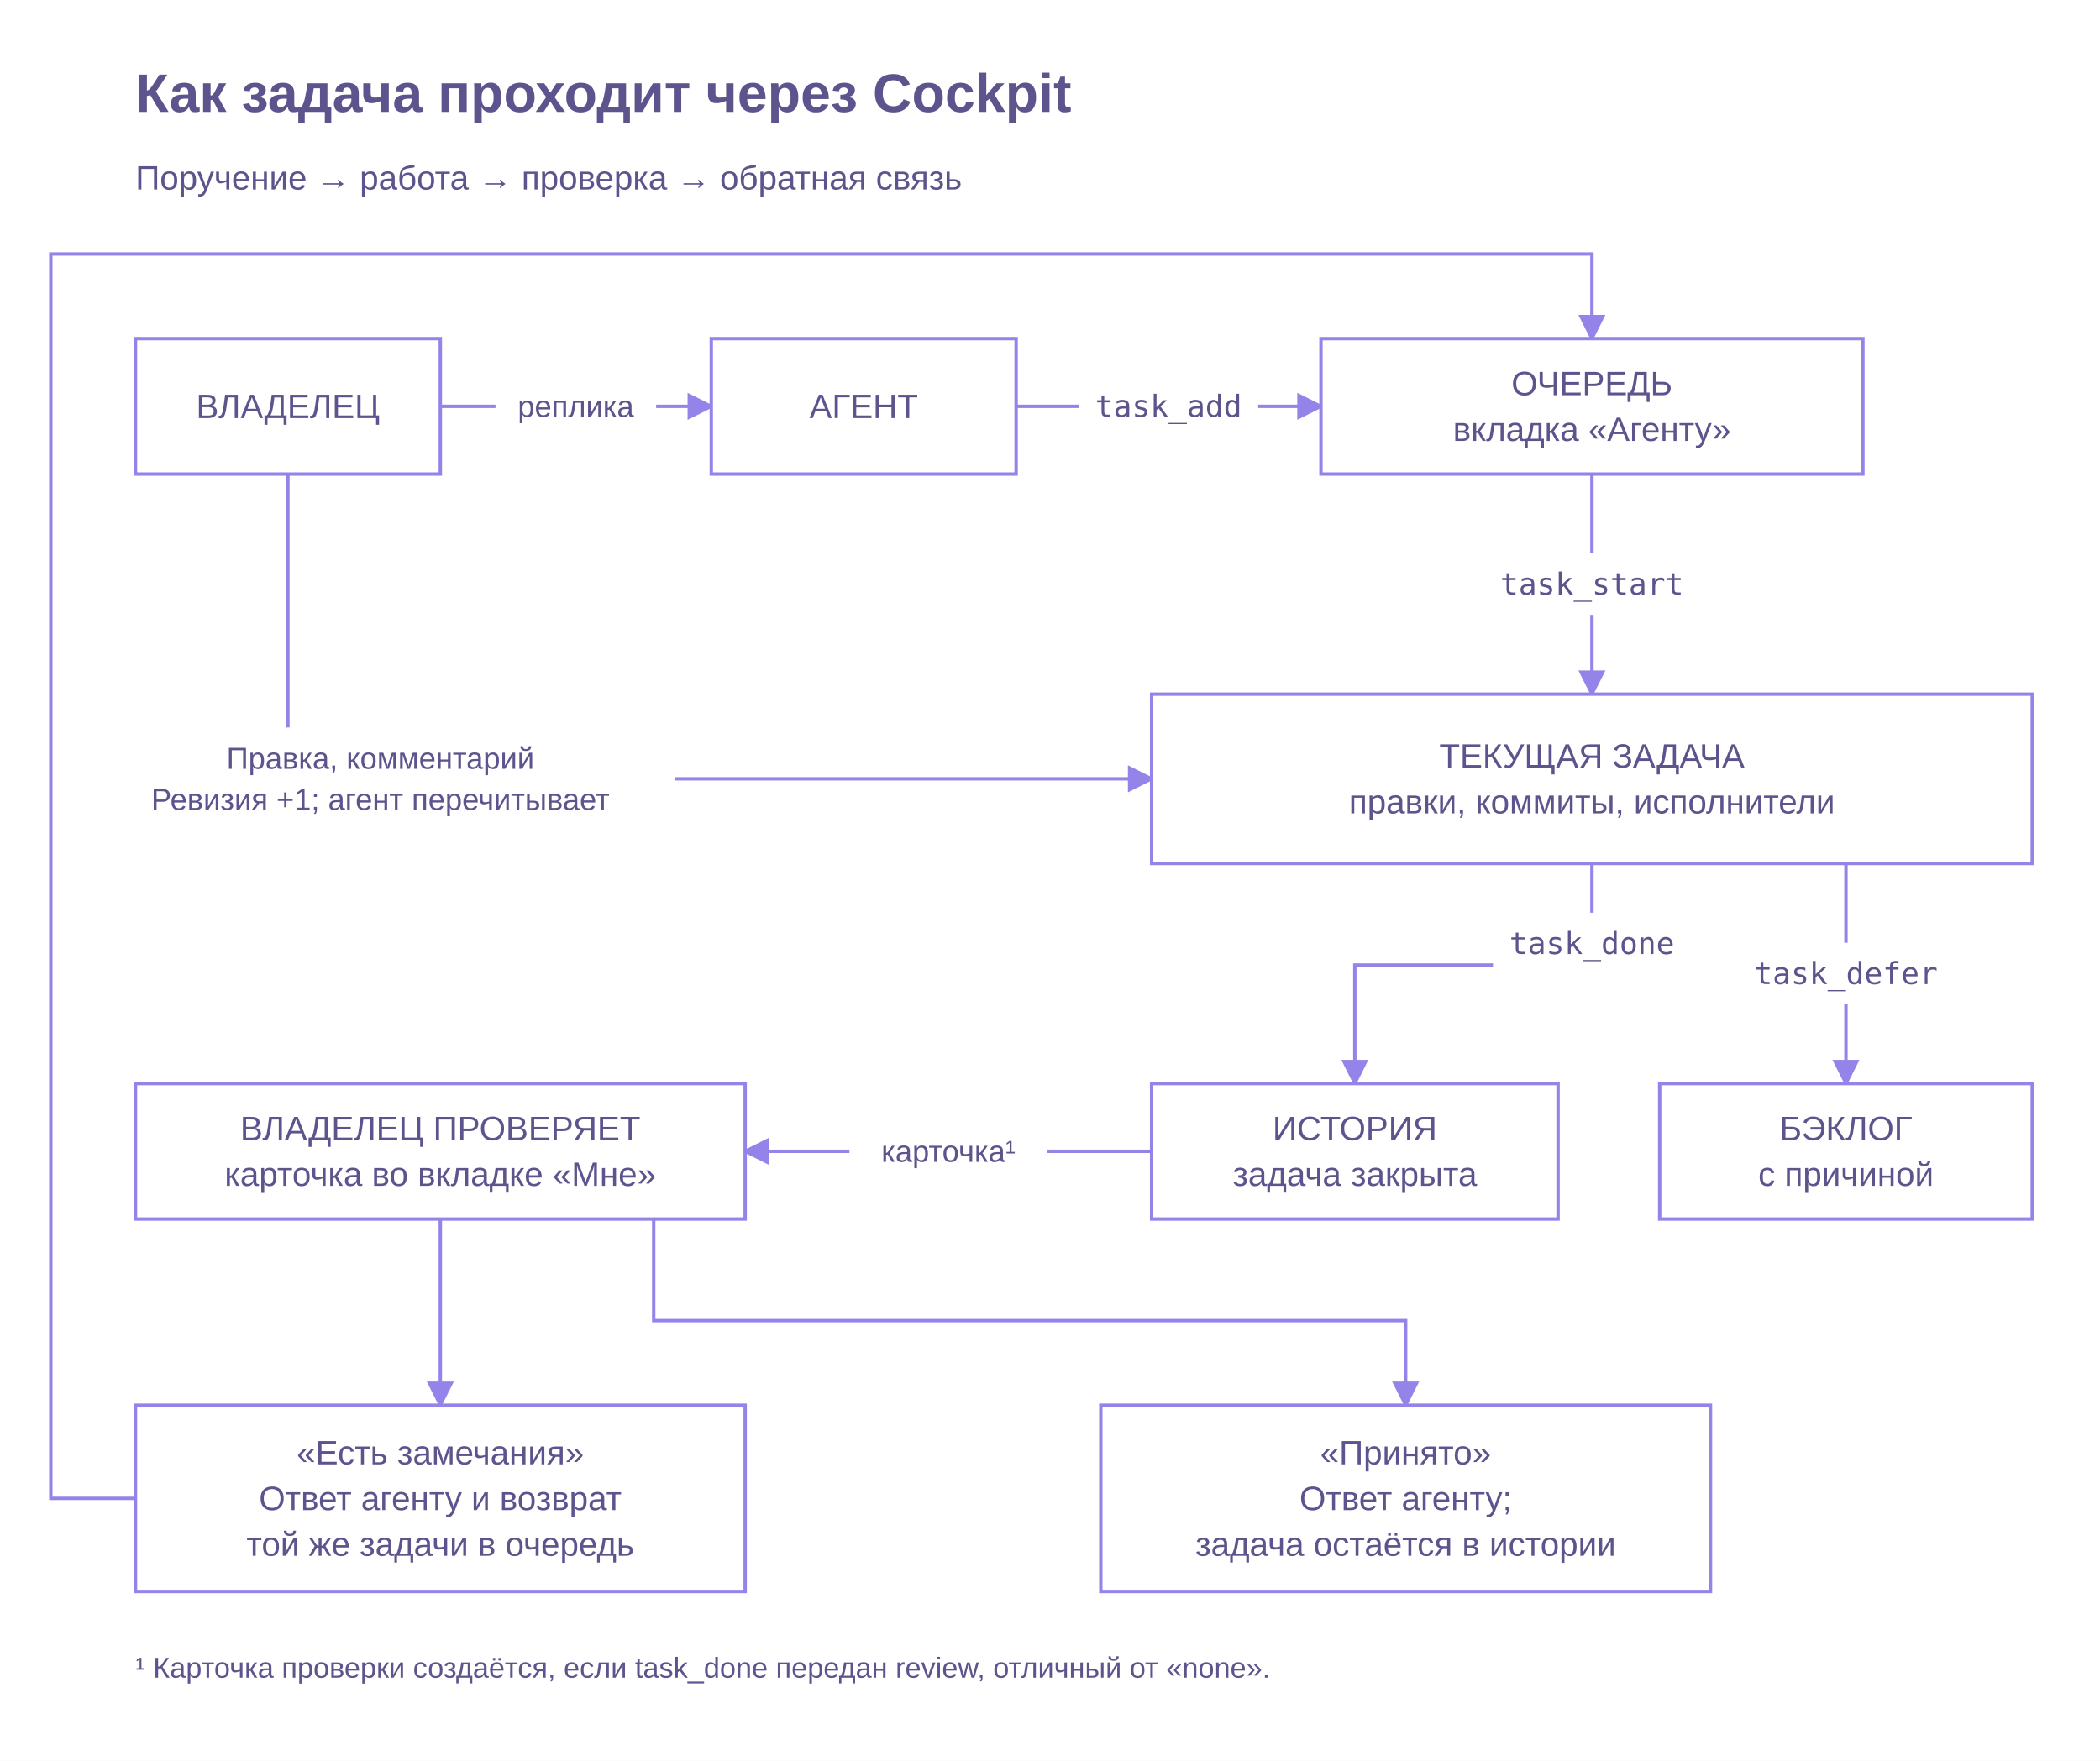
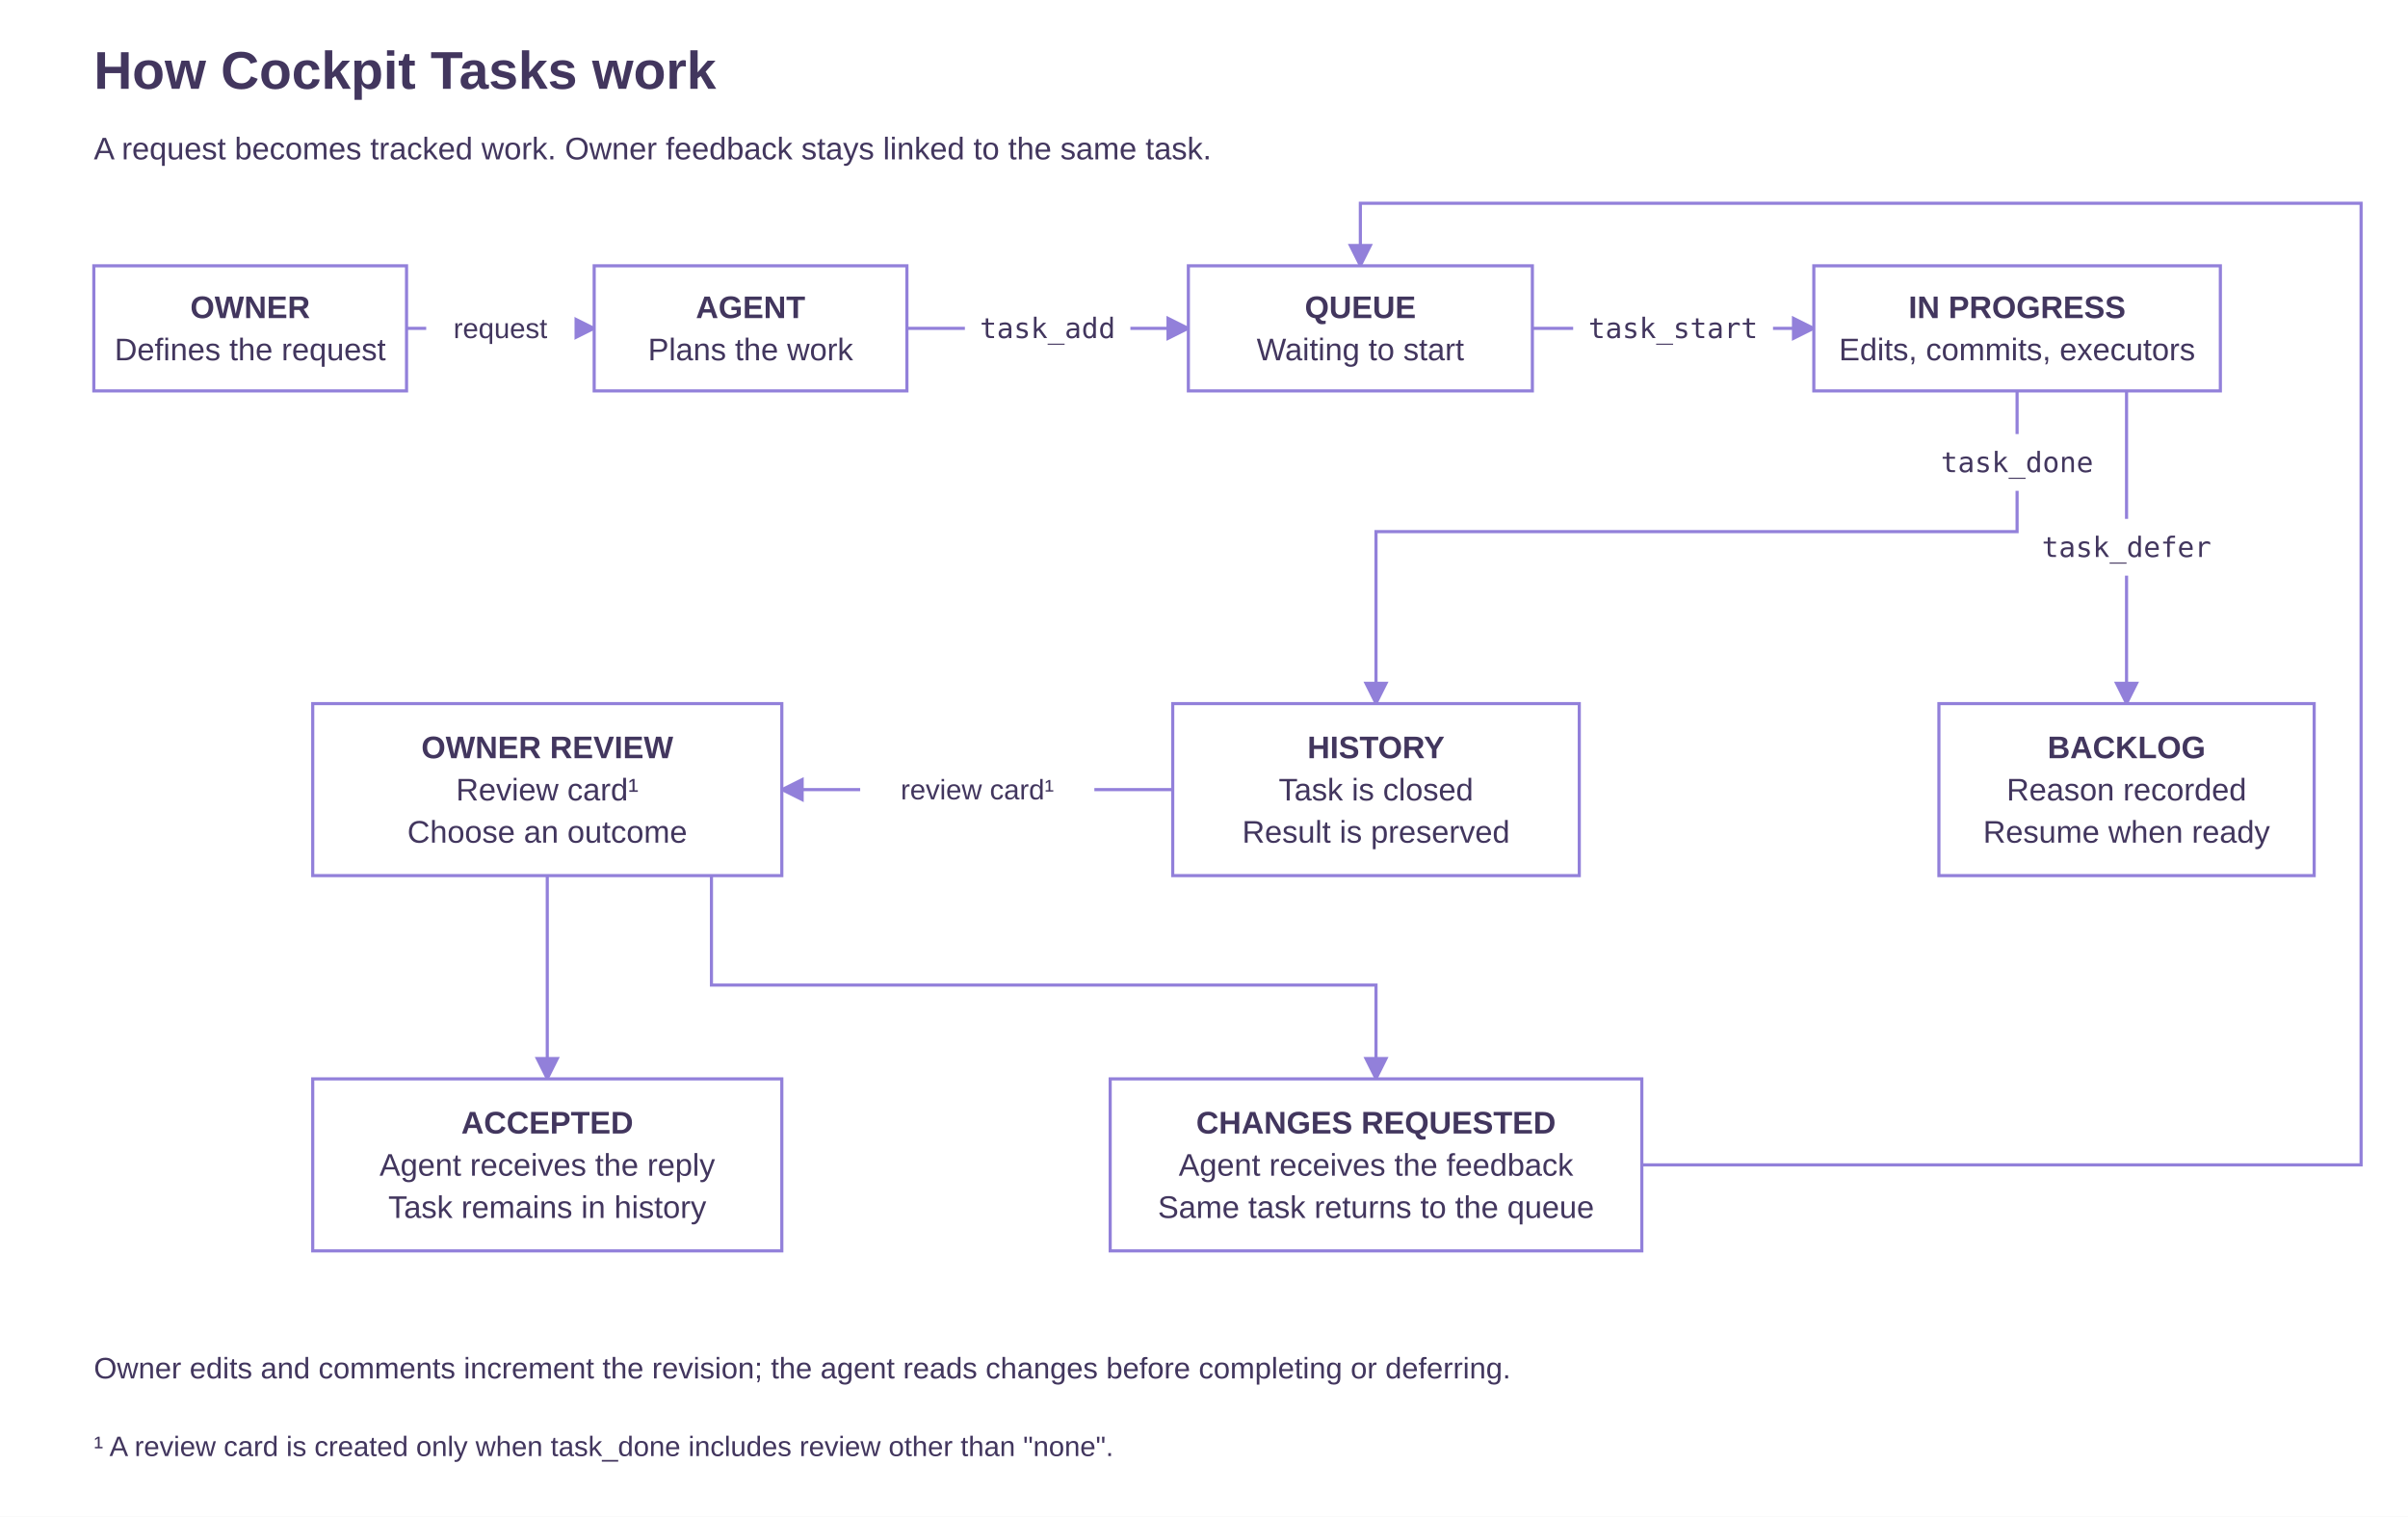
- <svg xmlns="http://www.w3.org/2000/svg" viewBox="0 0 1240 1040" width="1240" height="1040" role="img" aria-labelledby="title description">
-   <rect width="1240" height="1040" fill="white" />
+ <svg xmlns="http://www.w3.org/2000/svg" viewBox="0 0 1540 970" width="1540" height="970" role="img" aria-labelledby="title description">
+   <rect width="1540" height="970" fill="white" />
  <defs>
    <marker id="arrow" markerWidth="8" markerHeight="8" refX="7" refY="4" orient="auto" markerUnits="strokeWidth">
-       <path d="M 0 0 L 8 4 L 0 8 Z" fill="#9484e9" />
+       <path d="M 0 0 L 8 4 L 0 8 Z" fill="#9280da" />
    </marker>
  </defs>
-   <path data-edge-id="e12" d="M 260 240 L 420 240" fill="none" stroke="#9484e9" stroke-width="2" marker-end="url(#arrow)" />
-   <path data-edge-id="e14" d="M 600 240 L 780 240" fill="none" stroke="#9484e9" stroke-width="2" marker-end="url(#arrow)" />
-   <path data-edge-id="e16" d="M 940 280 L 940 410" fill="none" stroke="#9484e9" stroke-width="2" marker-end="url(#arrow)" />
-   <path data-edge-id="e18" d="M 170 280 L 170 460 L 680 460" fill="none" stroke="#9484e9" stroke-width="2" marker-end="url(#arrow)" />
-   <path data-edge-id="e20" d="M 940 510 L 940 570 L 800 570 L 800 640" fill="none" stroke="#9484e9" stroke-width="2" marker-end="url(#arrow)" />
-   <path data-edge-id="e22" d="M 1090 510 L 1090 640" fill="none" stroke="#9484e9" stroke-width="2" marker-end="url(#arrow)" />
-   <path data-edge-id="e24" d="M 680 680 L 440 680" fill="none" stroke="#9484e9" stroke-width="2" marker-end="url(#arrow)" />
-   <path data-edge-id="e26" d="M 260 720 L 260 830" fill="none" stroke="#9484e9" stroke-width="2" marker-end="url(#arrow)" />
-   <path data-edge-id="e27" d="M 386 720 L 386 780 L 830 780 L 830 830" fill="none" stroke="#9484e9" stroke-width="2" marker-end="url(#arrow)" />
-   <path data-edge-id="e28" d="M 80 885 L 30 885 L 30 150 L 940 150 L 940 200" fill="none" stroke="#9484e9" stroke-width="2" marker-end="url(#arrow)" />
-   <text data-cell-id="n1" x="80" y="55" dominant-baseline="central" text-anchor="start" font-family="Arial, sans-serif" font-size="32" font-weight="bold" fill="#5e548d">Как задача проходит через Cockpit</text>
-   <text data-cell-id="n2" x="80" y="105" dominant-baseline="central" text-anchor="start" font-family="Arial, sans-serif" font-size="20" font-weight="normal" fill="#5e548d">Поручение → работа → проверка → обратная связь</text>
-   <rect data-cell-id="n3" x="80" y="200" width="180" height="80" fill="white" stroke="#9484e9" stroke-width="2" />
-   <text data-cell-id="n3" x="170" y="240" dominant-baseline="central" text-anchor="middle" font-family="Arial, sans-serif" font-size="20" font-weight="normal" fill="#5e548d">ВЛАДЕЛЕЦ</text>
-   <rect data-cell-id="n4" x="420" y="200" width="180" height="80" fill="white" stroke="#9484e9" stroke-width="2" />
-   <text data-cell-id="n4" x="510" y="240" dominant-baseline="central" text-anchor="middle" font-family="Arial, sans-serif" font-size="20" font-weight="normal" fill="#5e548d">АГЕНТ</text>
-   <rect data-cell-id="n5" x="780" y="200" width="320" height="80" fill="white" stroke="#9484e9" stroke-width="2" />
-   <text data-cell-id="n5" x="940" y="226.5" dominant-baseline="central" text-anchor="middle" font-family="Arial, sans-serif" font-size="20" font-weight="normal" fill="#5e548d">ОЧЕРЕДЬ</text>
-   <text data-cell-id="n5" x="940" y="253.5" dominant-baseline="central" text-anchor="middle" font-family="Arial, sans-serif" font-size="20" font-weight="normal" fill="#5e548d">вкладка «Агенту»</text>
-   <rect data-cell-id="n6" x="680" y="410" width="520" height="100" fill="white" stroke="#9484e9" stroke-width="2" />
-   <text data-cell-id="n6" x="940" y="446.5" dominant-baseline="central" text-anchor="middle" font-family="Arial, sans-serif" font-size="20" font-weight="normal" fill="#5e548d">ТЕКУЩАЯ ЗАДАЧА</text>
-   <text data-cell-id="n6" x="940" y="473.5" dominant-baseline="central" text-anchor="middle" font-family="Arial, sans-serif" font-size="20" font-weight="normal" fill="#5e548d">правки, коммиты, исполнители</text>
-   <rect data-cell-id="n7" x="680" y="640" width="240" height="80" fill="white" stroke="#9484e9" stroke-width="2" />
-   <text data-cell-id="n7" x="800" y="666.5" dominant-baseline="central" text-anchor="middle" font-family="Arial, sans-serif" font-size="20" font-weight="normal" fill="#5e548d">ИСТОРИЯ</text>
-   <text data-cell-id="n7" x="800" y="693.5" dominant-baseline="central" text-anchor="middle" font-family="Arial, sans-serif" font-size="20" font-weight="normal" fill="#5e548d">задача закрыта</text>
-   <rect data-cell-id="n8" x="980" y="640" width="220" height="80" fill="white" stroke="#9484e9" stroke-width="2" />
-   <text data-cell-id="n8" x="1090" y="666.5" dominant-baseline="central" text-anchor="middle" font-family="Arial, sans-serif" font-size="20" font-weight="normal" fill="#5e548d">БЭКЛОГ</text>
-   <text data-cell-id="n8" x="1090" y="693.5" dominant-baseline="central" text-anchor="middle" font-family="Arial, sans-serif" font-size="20" font-weight="normal" fill="#5e548d">с причиной</text>
-   <rect data-cell-id="n9" x="80" y="640" width="360" height="80" fill="white" stroke="#9484e9" stroke-width="2" />
-   <text data-cell-id="n9" x="260" y="666.5" dominant-baseline="central" text-anchor="middle" font-family="Arial, sans-serif" font-size="20" font-weight="normal" fill="#5e548d">ВЛАДЕЛЕЦ ПРОВЕРЯЕТ</text>
-   <text data-cell-id="n9" x="260" y="693.5" dominant-baseline="central" text-anchor="middle" font-family="Arial, sans-serif" font-size="20" font-weight="normal" fill="#5e548d">карточка во вкладке «Мне»</text>
-   <rect data-cell-id="n10" x="80" y="830" width="360" height="110" fill="white" stroke="#9484e9" stroke-width="2" />
-   <text data-cell-id="n10" x="260" y="858" dominant-baseline="central" text-anchor="middle" font-family="Arial, sans-serif" font-size="20" font-weight="normal" fill="#5e548d">«Есть замечания»</text>
-   <text data-cell-id="n10" x="260" y="885" dominant-baseline="central" text-anchor="middle" font-family="Arial, sans-serif" font-size="20" font-weight="normal" fill="#5e548d">Ответ агенту и возврат</text>
-   <text data-cell-id="n10" x="260" y="912" dominant-baseline="central" text-anchor="middle" font-family="Arial, sans-serif" font-size="20" font-weight="normal" fill="#5e548d">той же задачи в очередь</text>
-   <rect data-cell-id="n11" x="650" y="830" width="360" height="110" fill="white" stroke="#9484e9" stroke-width="2" />
-   <text data-cell-id="n11" x="830" y="858" dominant-baseline="central" text-anchor="middle" font-family="Arial, sans-serif" font-size="20" font-weight="normal" fill="#5e548d">«Принято»</text>
-   <text data-cell-id="n11" x="830" y="885" dominant-baseline="central" text-anchor="middle" font-family="Arial, sans-serif" font-size="20" font-weight="normal" fill="#5e548d">Ответ агенту;</text>
-   <text data-cell-id="n11" x="830" y="912" dominant-baseline="central" text-anchor="middle" font-family="Arial, sans-serif" font-size="20" font-weight="normal" fill="#5e548d">задача остаётся в истории</text>
-   <rect x="292.57" y="221.85" width="94.86" height="36.3" fill="white" />
-   <text data-cell-id="lbl13" x="340" y="240" dominant-baseline="central" text-anchor="middle" font-family="Arial, sans-serif" font-size="18" font-weight="normal" fill="#5e548d">реплика</text>
-   <rect x="637.08" y="221.85" width="105.84" height="36.3" fill="white" />
-   <text data-cell-id="lbl15" x="690" y="240" dominant-baseline="central" text-anchor="middle" font-family="monospace" font-size="18" font-weight="normal" fill="#5e548d">task_add</text>
-   <rect x="876.1" y="326.85" width="127.8" height="36.3" fill="white" />
-   <text data-cell-id="lbl17" x="940" y="345" dominant-baseline="central" text-anchor="middle" font-family="monospace" font-size="18" font-weight="normal" fill="#5e548d">task_start</text>
-   <rect x="50.9" y="429.7" width="347.4" height="60.6" fill="white" />
-   <text data-cell-id="lbl19" x="224.6" y="447.85" dominant-baseline="central" text-anchor="middle" font-family="Arial, sans-serif" font-size="18" font-weight="normal" fill="#5e548d">Правка, комментарий</text>
-   <text data-cell-id="lbl19" x="224.6" y="472.15" dominant-baseline="central" text-anchor="middle" font-family="Arial, sans-serif" font-size="18" font-weight="normal" fill="#5e548d">Ревизия +1; агент перечитывает</text>
-   <rect x="881.59" y="539.1" width="116.82" height="36.3" fill="white" />
-   <text data-cell-id="lbl21" x="940" y="557.25" dominant-baseline="central" text-anchor="middle" font-family="monospace" font-size="18" font-weight="normal" fill="#5e548d">task_done</text>
-   <rect x="1026.1" y="556.85" width="127.8" height="36.3" fill="white" />
-   <text data-cell-id="lbl23" x="1090" y="575" dominant-baseline="central" text-anchor="middle" font-family="monospace" font-size="18" font-weight="normal" fill="#5e548d">task_defer</text>
-   <rect x="501.59" y="661.85" width="116.82" height="36.3" fill="white" />
-   <text data-cell-id="lbl25" x="560" y="680" dominant-baseline="central" text-anchor="middle" font-family="Arial, sans-serif" font-size="18" font-weight="normal" fill="#5e548d">карточка¹</text>
-   <text data-cell-id="n29" x="80" y="985" dominant-baseline="central" text-anchor="start" font-family="Arial, sans-serif" font-size="17" font-weight="normal" fill="#5e548d">¹ Карточка проверки создаётся, если task_done передан review, отличный от «none».</text>
+   <path data-edge-id="e12" d="M 260 210 L 380 210" fill="none" stroke="#9280da" stroke-width="2" marker-end="url(#arrow)" />
+   <path data-edge-id="e14" d="M 580 210 L 760 210" fill="none" stroke="#9280da" stroke-width="2" marker-end="url(#arrow)" />
+   <path data-edge-id="e16" d="M 980 210 L 1160 210" fill="none" stroke="#9280da" stroke-width="2" marker-end="url(#arrow)" />
+   <path data-edge-id="e18" d="M 1290 250 L 1290 340 L 880 340 L 880 450" fill="none" stroke="#9280da" stroke-width="2" marker-end="url(#arrow)" />
+   <path data-edge-id="e20" d="M 1360 250 L 1360 450" fill="none" stroke="#9280da" stroke-width="2" marker-end="url(#arrow)" />
+   <path data-edge-id="e22" d="M 750 505 L 500 505" fill="none" stroke="#9280da" stroke-width="2" marker-end="url(#arrow)" />
+   <path data-edge-id="e24" d="M 350 560 L 350 690" fill="none" stroke="#9280da" stroke-width="2" marker-end="url(#arrow)" />
+   <path data-edge-id="e25" d="M 455 560 L 455 630 L 880 630 L 880 690" fill="none" stroke="#9280da" stroke-width="2" marker-end="url(#arrow)" />
+   <path data-edge-id="e26" d="M 1050 745 L 1510 745 L 1510 130 L 870 130 L 870 170" fill="none" stroke="#9280da" stroke-width="2" marker-end="url(#arrow)" />
+   <text data-cell-id="n1" x="60" y="45" dominant-baseline="central" text-anchor="start" font-family="Arial, sans-serif" font-size="34" font-weight="bold" fill="#42365e">How Cockpit Tasks work</text>
+   <text data-cell-id="n2" x="60" y="95" dominant-baseline="central" text-anchor="start" font-family="Arial, sans-serif" font-size="20" font-weight="normal" fill="#42365e">A request becomes tracked work. Owner feedback stays linked to the same task.</text>
+   <rect data-cell-id="n3" x="60" y="170" width="200" height="80" fill="white" stroke="#9280da" stroke-width="2" />
+   <text data-cell-id="n3" x="160" y="196.5" dominant-baseline="central" text-anchor="middle" font-family="Arial, sans-serif" font-size="20" font-weight="bold" fill="#42365e">OWNER</text>
+   <text data-cell-id="n3" x="160" y="223.5" dominant-baseline="central" text-anchor="middle" font-family="Arial, sans-serif" font-size="20" font-weight="normal" fill="#42365e">Defines the request</text>
+   <rect data-cell-id="n4" x="380" y="170" width="200" height="80" fill="white" stroke="#9280da" stroke-width="2" />
+   <text data-cell-id="n4" x="480" y="196.5" dominant-baseline="central" text-anchor="middle" font-family="Arial, sans-serif" font-size="20" font-weight="bold" fill="#42365e">AGENT</text>
+   <text data-cell-id="n4" x="480" y="223.5" dominant-baseline="central" text-anchor="middle" font-family="Arial, sans-serif" font-size="20" font-weight="normal" fill="#42365e">Plans the work</text>
+   <rect data-cell-id="n5" x="760" y="170" width="220" height="80" fill="white" stroke="#9280da" stroke-width="2" />
+   <text data-cell-id="n5" x="870" y="196.5" dominant-baseline="central" text-anchor="middle" font-family="Arial, sans-serif" font-size="20" font-weight="bold" fill="#42365e">QUEUE</text>
+   <text data-cell-id="n5" x="870" y="223.5" dominant-baseline="central" text-anchor="middle" font-family="Arial, sans-serif" font-size="20" font-weight="normal" fill="#42365e">Waiting to start</text>
+   <rect data-cell-id="n6" x="1160" y="170" width="260" height="80" fill="white" stroke="#9280da" stroke-width="2" />
+   <text data-cell-id="n6" x="1290" y="196.5" dominant-baseline="central" text-anchor="middle" font-family="Arial, sans-serif" font-size="20" font-weight="bold" fill="#42365e">IN PROGRESS</text>
+   <text data-cell-id="n6" x="1290" y="223.5" dominant-baseline="central" text-anchor="middle" font-family="Arial, sans-serif" font-size="20" font-weight="normal" fill="#42365e">Edits, commits, executors</text>
+   <rect data-cell-id="n7" x="750" y="450" width="260" height="110" fill="white" stroke="#9280da" stroke-width="2" />
+   <text data-cell-id="n7" x="880" y="478" dominant-baseline="central" text-anchor="middle" font-family="Arial, sans-serif" font-size="20" font-weight="bold" fill="#42365e">HISTORY</text>
+   <text data-cell-id="n7" x="880" y="505" dominant-baseline="central" text-anchor="middle" font-family="Arial, sans-serif" font-size="20" font-weight="normal" fill="#42365e">Task is closed</text>
+   <text data-cell-id="n7" x="880" y="532" dominant-baseline="central" text-anchor="middle" font-family="Arial, sans-serif" font-size="20" font-weight="normal" fill="#42365e">Result is preserved</text>
+   <rect data-cell-id="n8" x="1240" y="450" width="240" height="110" fill="white" stroke="#9280da" stroke-width="2" />
+   <text data-cell-id="n8" x="1360" y="478" dominant-baseline="central" text-anchor="middle" font-family="Arial, sans-serif" font-size="20" font-weight="bold" fill="#42365e">BACKLOG</text>
+   <text data-cell-id="n8" x="1360" y="505" dominant-baseline="central" text-anchor="middle" font-family="Arial, sans-serif" font-size="20" font-weight="normal" fill="#42365e">Reason recorded</text>
+   <text data-cell-id="n8" x="1360" y="532" dominant-baseline="central" text-anchor="middle" font-family="Arial, sans-serif" font-size="20" font-weight="normal" fill="#42365e">Resume when ready</text>
+   <rect data-cell-id="n9" x="200" y="450" width="300" height="110" fill="white" stroke="#9280da" stroke-width="2" />
+   <text data-cell-id="n9" x="350" y="478" dominant-baseline="central" text-anchor="middle" font-family="Arial, sans-serif" font-size="20" font-weight="bold" fill="#42365e">OWNER REVIEW</text>
+   <text data-cell-id="n9" x="350" y="505" dominant-baseline="central" text-anchor="middle" font-family="Arial, sans-serif" font-size="20" font-weight="normal" fill="#42365e">Review card¹</text>
+   <text data-cell-id="n9" x="350" y="532" dominant-baseline="central" text-anchor="middle" font-family="Arial, sans-serif" font-size="20" font-weight="normal" fill="#42365e">Choose an outcome</text>
+   <rect data-cell-id="n10" x="200" y="690" width="300" height="110" fill="white" stroke="#9280da" stroke-width="2" />
+   <text data-cell-id="n10" x="350" y="718" dominant-baseline="central" text-anchor="middle" font-family="Arial, sans-serif" font-size="20" font-weight="bold" fill="#42365e">ACCEPTED</text>
+   <text data-cell-id="n10" x="350" y="745" dominant-baseline="central" text-anchor="middle" font-family="Arial, sans-serif" font-size="20" font-weight="normal" fill="#42365e">Agent receives the reply</text>
+   <text data-cell-id="n10" x="350" y="772" dominant-baseline="central" text-anchor="middle" font-family="Arial, sans-serif" font-size="20" font-weight="normal" fill="#42365e">Task remains in history</text>
+   <rect data-cell-id="n11" x="710" y="690" width="340" height="110" fill="white" stroke="#9280da" stroke-width="2" />
+   <text data-cell-id="n11" x="880" y="718" dominant-baseline="central" text-anchor="middle" font-family="Arial, sans-serif" font-size="20" font-weight="bold" fill="#42365e">CHANGES REQUESTED</text>
+   <text data-cell-id="n11" x="880" y="745" dominant-baseline="central" text-anchor="middle" font-family="Arial, sans-serif" font-size="20" font-weight="normal" fill="#42365e">Agent receives the feedback</text>
+   <text data-cell-id="n11" x="880" y="772" dominant-baseline="central" text-anchor="middle" font-family="Arial, sans-serif" font-size="20" font-weight="normal" fill="#42365e">Same task returns to the queue</text>
+   <rect x="272.57" y="191.85" width="94.86" height="36.3" fill="white" />
+   <text data-cell-id="lbl13" x="320" y="210" dominant-baseline="central" text-anchor="middle" font-family="Arial, sans-serif" font-size="18" font-weight="normal" fill="#42365e">request</text>
+   <rect x="617.08" y="191.85" width="105.84" height="36.3" fill="white" />
+   <text data-cell-id="lbl15" x="670" y="210" dominant-baseline="central" text-anchor="middle" font-family="monospace" font-size="18" font-weight="normal" fill="#42365e">task_add</text>
+   <rect x="1006.1" y="191.85" width="127.8" height="36.3" fill="white" />
+   <text data-cell-id="lbl17" x="1070" y="210" dominant-baseline="central" text-anchor="middle" font-family="monospace" font-size="18" font-weight="normal" fill="#42365e">task_start</text>
+   <rect x="1231.59" y="277.6" width="116.82" height="36.3" fill="white" />
+   <text data-cell-id="lbl19" x="1290" y="295.75" dominant-baseline="central" text-anchor="middle" font-family="monospace" font-size="18" font-weight="normal" fill="#42365e">task_done</text>
+   <rect x="1296.1" y="331.85" width="127.8" height="36.3" fill="white" />
+   <text data-cell-id="lbl21" x="1360" y="350" dominant-baseline="central" text-anchor="middle" font-family="monospace" font-size="18" font-weight="normal" fill="#42365e">task_defer</text>
+   <rect x="550.12" y="486.85" width="149.76" height="36.3" fill="white" />
+   <text data-cell-id="lbl23" x="625" y="505" dominant-baseline="central" text-anchor="middle" font-family="Arial, sans-serif" font-size="18" font-weight="normal" fill="#42365e">review card¹</text>
+   <text data-cell-id="n27" x="60" y="875" dominant-baseline="central" text-anchor="start" font-family="Arial, sans-serif" font-size="19" font-weight="normal" fill="#42365e">Owner edits and comments increment the revision; the agent reads changes before completing or deferring.</text>
+   <text data-cell-id="n28" x="60" y="925" dominant-baseline="central" text-anchor="start" font-family="Arial, sans-serif" font-size="18" font-weight="normal" fill="#42365e">¹ A review card is created only when task_done includes review other than "none".</text>
</svg>
